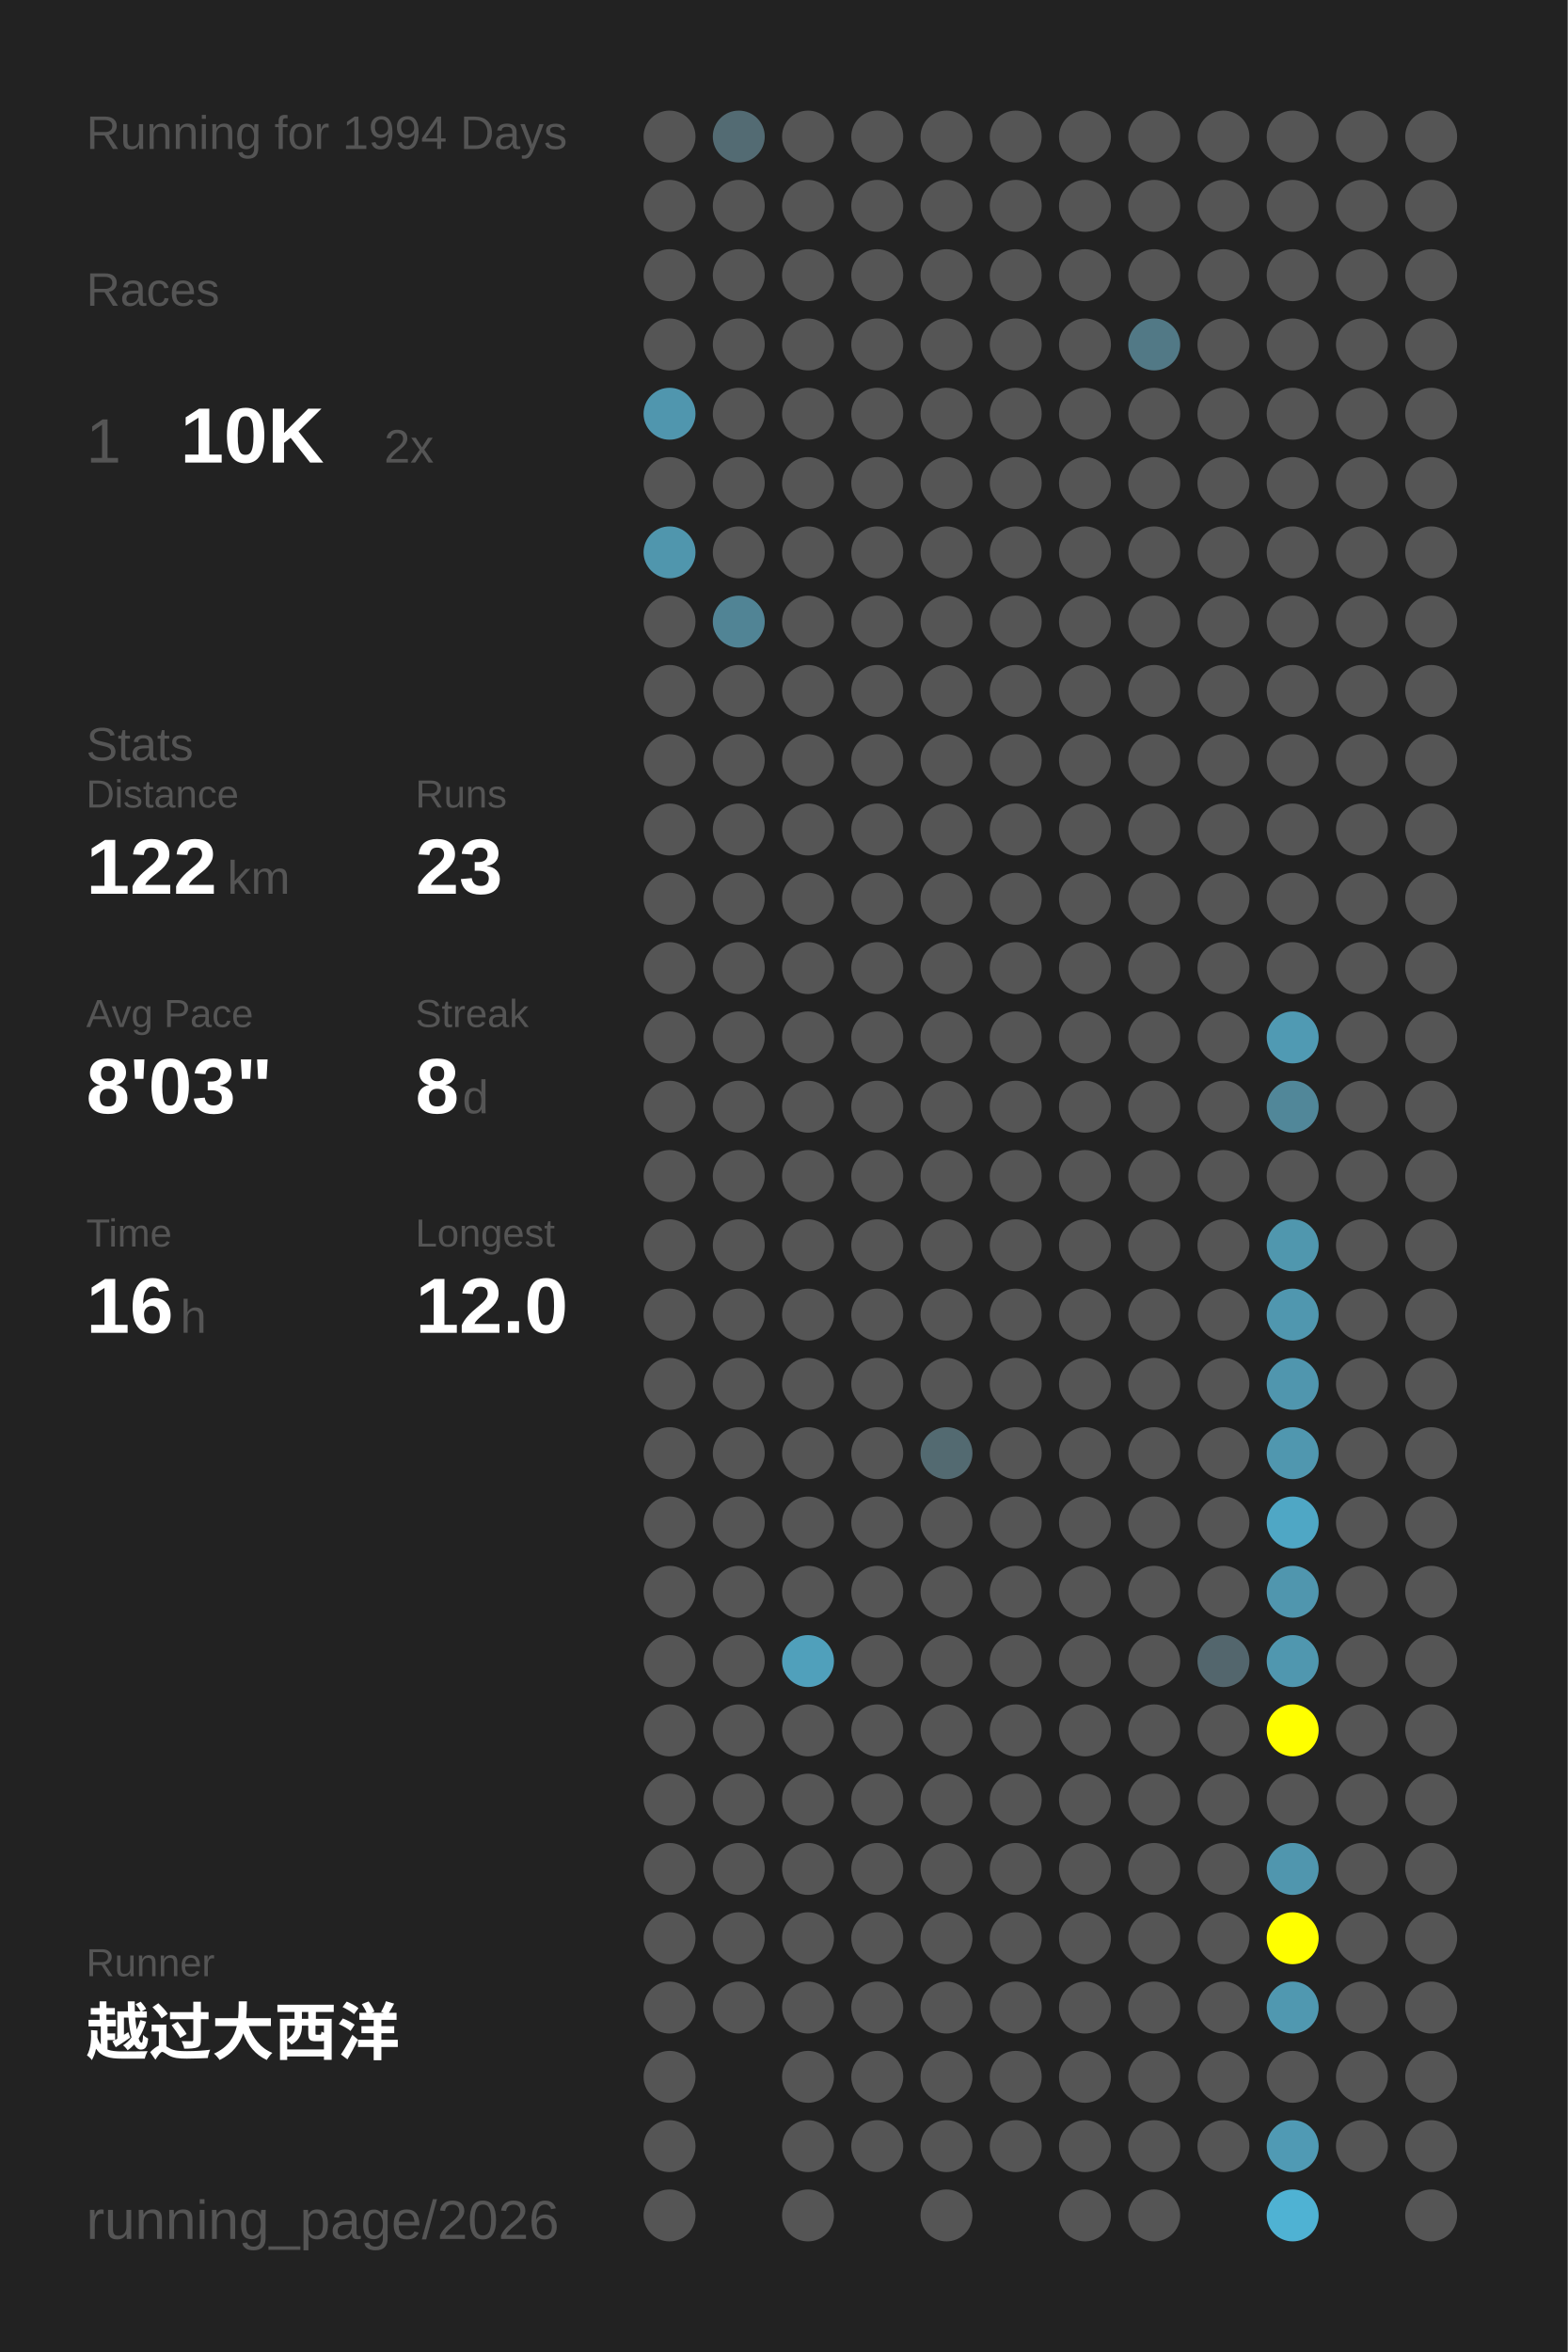
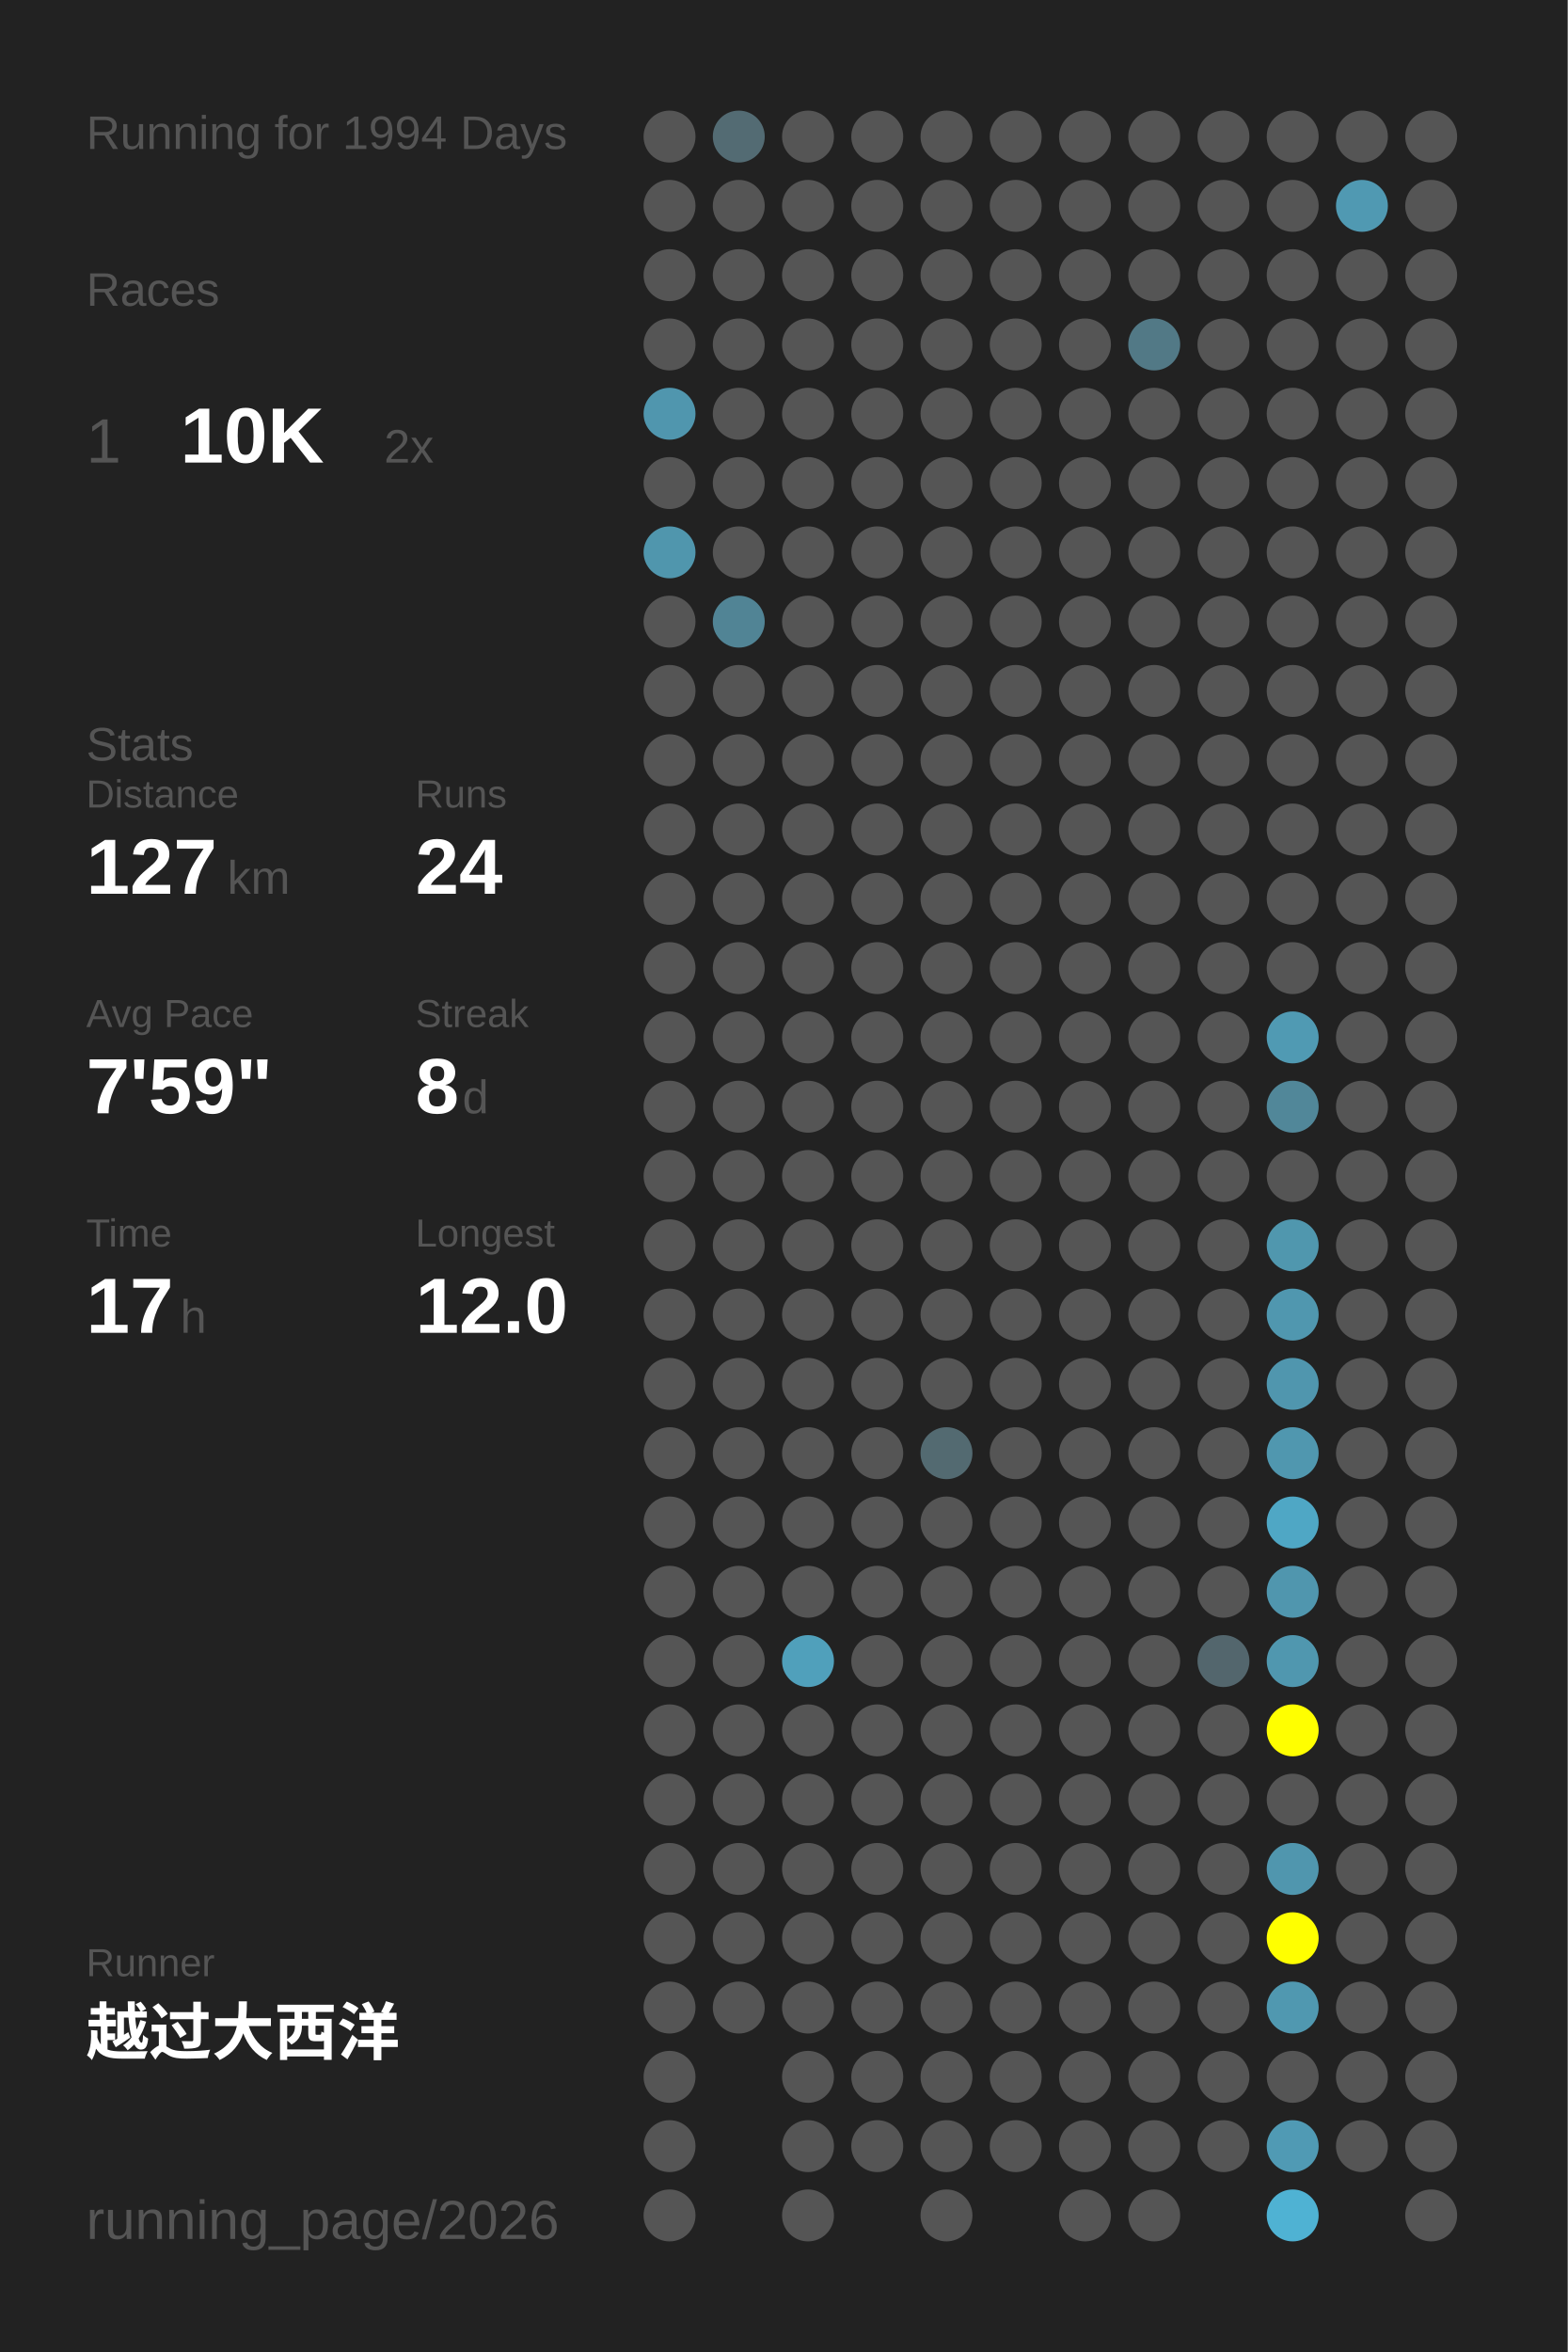
<svg xmlns="http://www.w3.org/2000/svg" baseProfile="full" height="300mm" version="1.1" viewBox="0,0,200,300" width="200mm">
  <defs />
  <rect fill="#222222" height="300" width="200" x="0" y="0" />
  <text fill="#555555" style="font-size:6px; font-family:Arial;" x="11" y="19">Running for 1994 Days</text>
  <text fill="#555555" style="font-size:6px; font-family:Arial;" x="11" y="39">Races</text>
  <text fill="#555555" style="font-size:8px; font-family:Arial;" x="11" y="59">1</text>
  <text fill="#FFFFFF" style="font-size:10px; font-family:Arial; font-weight:bold;" x="23" y="59">10K</text>
  <text fill="#555555" style="font-size:6px; font-family:Arial;" x="49" y="59">2x</text>
  <text fill="#555555" style="font-size:6px; font-family:Arial;" x="11" y="97">Stats</text>
  <text fill="#555555" style="font-size:5px; font-family:Arial;" x="11" y="103">Distance</text>
-   <text fill="#FFFFFF" style="font-size:10px; font-family:Arial; font-weight:bold;" x="11" y="114">122</text>
+   <text fill="#FFFFFF" style="font-size:10px; font-family:Arial; font-weight:bold;" x="11" y="114">127</text>
  <text fill="#555555" style="font-size:6px; font-family:Arial;" x="29" y="114">km</text>
  <text fill="#555555" style="font-size:5px; font-family:Arial;" x="53" y="103">Runs</text>
-   <text fill="#FFFFFF" style="font-size:10px; font-family:Arial; font-weight:bold;" x="53" y="114">23</text>
+   <text fill="#FFFFFF" style="font-size:10px; font-family:Arial; font-weight:bold;" x="53" y="114">24</text>
  <text fill="#555555" style="font-size:5px; font-family:Arial;" x="11" y="131">Avg Pace</text>
-   <text fill="#FFFFFF" style="font-size:10px; font-family:Arial; font-weight:bold;" x="11" y="142">8'03"</text>
+   <text fill="#FFFFFF" style="font-size:10px; font-family:Arial; font-weight:bold;" x="11" y="142">7'59"</text>
  <text fill="#555555" style="font-size:5px; font-family:Arial;" x="53" y="131">Streak</text>
  <text fill="#FFFFFF" style="font-size:10px; font-family:Arial; font-weight:bold;" x="53" y="142">8</text>
  <text fill="#555555" style="font-size:6px; font-family:Arial;" x="59" y="142">d</text>
  <text fill="#555555" style="font-size:5px; font-family:Arial;" x="11" y="159">Time</text>
-   <text fill="#FFFFFF" style="font-size:10px; font-family:Arial; font-weight:bold;" x="11" y="170">16</text>
+   <text fill="#FFFFFF" style="font-size:10px; font-family:Arial; font-weight:bold;" x="11" y="170">17</text>
  <text fill="#555555" style="font-size:6px; font-family:Arial;" x="23" y="170">h</text>
  <text fill="#555555" style="font-size:5px; font-family:Arial;" x="53" y="159">Longest</text>
  <text fill="#FFFFFF" style="font-size:10px; font-family:Arial; font-weight:bold;" x="53" y="170">12.0</text>
  <text fill="#555555" style="font-size:5px; font-family:Arial;" x="11" y="252.065">Runner</text>
  <text fill="#FFFFFF" style="font-size:8px; font-family:Arial; font-weight:bold;" x="11" y="262.065">越过大西洋</text>
  <text fill="#555555" style="font-size:7px; font-family:Arial;" x="11" y="285.581">running_page/2026</text>
  <circle cx="85.417" cy="17.419" fill="#555555" r="3.312" />
  <circle cx="85.417" cy="26.258" fill="#555555" r="3.312" />
  <circle cx="85.417" cy="35.097" fill="#555555" r="3.312" />
  <circle cx="85.417" cy="43.935" fill="#555555" r="3.312" />
  <circle cx="85.417" cy="52.774" fill="#5096ae" r="3.312" />
  <circle cx="85.417" cy="61.613" fill="#555555" r="3.312" />
  <circle cx="85.417" cy="70.452" fill="#5096ad" r="3.312" />
  <circle cx="85.417" cy="79.29" fill="#555555" r="3.312" />
  <circle cx="85.417" cy="88.129" fill="#555555" r="3.312" />
  <circle cx="85.417" cy="96.968" fill="#555555" r="3.312" />
  <circle cx="85.417" cy="105.806" fill="#555555" r="3.312" />
  <circle cx="85.417" cy="114.645" fill="#555555" r="3.312" />
  <circle cx="85.417" cy="123.484" fill="#555555" r="3.312" />
  <circle cx="85.417" cy="132.323" fill="#555555" r="3.312" />
  <circle cx="85.417" cy="141.161" fill="#555555" r="3.312" />
  <circle cx="85.417" cy="150" fill="#555555" r="3.312" />
  <circle cx="85.417" cy="158.839" fill="#555555" r="3.312" />
  <circle cx="85.417" cy="167.677" fill="#555555" r="3.312" />
  <circle cx="85.417" cy="176.516" fill="#555555" r="3.312" />
  <circle cx="85.417" cy="185.355" fill="#555555" r="3.312" />
  <circle cx="85.417" cy="194.194" fill="#555555" r="3.312" />
  <circle cx="85.417" cy="203.032" fill="#555555" r="3.312" />
  <circle cx="85.417" cy="211.871" fill="#555555" r="3.312" />
  <circle cx="85.417" cy="220.71" fill="#555555" r="3.312" />
  <circle cx="85.417" cy="229.548" fill="#555555" r="3.312" />
  <circle cx="85.417" cy="238.387" fill="#555555" r="3.312" />
  <circle cx="85.417" cy="247.226" fill="#555555" r="3.312" />
  <circle cx="85.417" cy="256.065" fill="#555555" r="3.312" />
  <circle cx="85.417" cy="264.903" fill="#555555" r="3.312" />
  <circle cx="85.417" cy="273.742" fill="#555555" r="3.312" />
  <circle cx="85.417" cy="282.581" fill="#555555" r="3.312" />
  <circle cx="94.25" cy="17.419" fill="#536b73" r="3.312" />
  <circle cx="94.25" cy="26.258" fill="#555555" r="3.312" />
  <circle cx="94.25" cy="35.097" fill="#555555" r="3.312" />
  <circle cx="94.25" cy="43.935" fill="#555555" r="3.312" />
  <circle cx="94.25" cy="52.774" fill="#555555" r="3.312" />
  <circle cx="94.25" cy="61.613" fill="#555555" r="3.312" />
  <circle cx="94.25" cy="70.452" fill="#555555" r="3.312" />
  <circle cx="94.25" cy="79.29" fill="#518495" r="3.312" />
  <circle cx="94.25" cy="88.129" fill="#555555" r="3.312" />
  <circle cx="94.25" cy="96.968" fill="#555555" r="3.312" />
  <circle cx="94.25" cy="105.806" fill="#555555" r="3.312" />
  <circle cx="94.25" cy="114.645" fill="#555555" r="3.312" />
  <circle cx="94.25" cy="123.484" fill="#555555" r="3.312" />
  <circle cx="94.25" cy="132.323" fill="#555555" r="3.312" />
  <circle cx="94.25" cy="141.161" fill="#555555" r="3.312" />
  <circle cx="94.25" cy="150" fill="#555555" r="3.312" />
  <circle cx="94.25" cy="158.839" fill="#555555" r="3.312" />
  <circle cx="94.25" cy="167.677" fill="#555555" r="3.312" />
  <circle cx="94.25" cy="176.516" fill="#555555" r="3.312" />
  <circle cx="94.25" cy="185.355" fill="#555555" r="3.312" />
  <circle cx="94.25" cy="194.194" fill="#555555" r="3.312" />
  <circle cx="94.25" cy="203.032" fill="#555555" r="3.312" />
  <circle cx="94.25" cy="211.871" fill="#555555" r="3.312" />
  <circle cx="94.25" cy="220.71" fill="#555555" r="3.312" />
  <circle cx="94.25" cy="229.548" fill="#555555" r="3.312" />
  <circle cx="94.25" cy="238.387" fill="#555555" r="3.312" />
  <circle cx="94.25" cy="247.226" fill="#555555" r="3.312" />
  <circle cx="94.25" cy="256.065" fill="#555555" r="3.312" />
  <circle cx="103.083" cy="17.419" fill="#555555" r="3.312" />
  <circle cx="103.083" cy="26.258" fill="#555555" r="3.312" />
  <circle cx="103.083" cy="35.097" fill="#555555" r="3.312" />
  <circle cx="103.083" cy="43.935" fill="#555555" r="3.312" />
  <circle cx="103.083" cy="52.774" fill="#555555" r="3.312" />
  <circle cx="103.083" cy="61.613" fill="#555555" r="3.312" />
  <circle cx="103.083" cy="70.452" fill="#555555" r="3.312" />
  <circle cx="103.083" cy="79.29" fill="#555555" r="3.312" />
  <circle cx="103.083" cy="88.129" fill="#555555" r="3.312" />
  <circle cx="103.083" cy="96.968" fill="#555555" r="3.312" />
  <circle cx="103.083" cy="105.806" fill="#555555" r="3.312" />
  <circle cx="103.083" cy="114.645" fill="#555555" r="3.312" />
  <circle cx="103.083" cy="123.484" fill="#555555" r="3.312" />
  <circle cx="103.083" cy="132.323" fill="#555555" r="3.312" />
  <circle cx="103.083" cy="141.161" fill="#555555" r="3.312" />
  <circle cx="103.083" cy="150" fill="#555555" r="3.312" />
  <circle cx="103.083" cy="158.839" fill="#555555" r="3.312" />
  <circle cx="103.083" cy="167.677" fill="#555555" r="3.312" />
  <circle cx="103.083" cy="176.516" fill="#555555" r="3.312" />
  <circle cx="103.083" cy="185.355" fill="#555555" r="3.312" />
  <circle cx="103.083" cy="194.194" fill="#555555" r="3.312" />
  <circle cx="103.083" cy="203.032" fill="#555555" r="3.312" />
  <circle cx="103.083" cy="211.871" fill="#50a0bb" r="3.312" />
  <circle cx="103.083" cy="220.71" fill="#555555" r="3.312" />
  <circle cx="103.083" cy="229.548" fill="#555555" r="3.312" />
  <circle cx="103.083" cy="238.387" fill="#555555" r="3.312" />
  <circle cx="103.083" cy="247.226" fill="#555555" r="3.312" />
  <circle cx="103.083" cy="256.065" fill="#555555" r="3.312" />
  <circle cx="103.083" cy="264.903" fill="#555555" r="3.312" />
  <circle cx="103.083" cy="273.742" fill="#555555" r="3.312" />
  <circle cx="103.083" cy="282.581" fill="#555555" r="3.312" />
  <circle cx="111.917" cy="17.419" fill="#555555" r="3.312" />
  <circle cx="111.917" cy="26.258" fill="#555555" r="3.312" />
  <circle cx="111.917" cy="35.097" fill="#555555" r="3.312" />
  <circle cx="111.917" cy="43.935" fill="#555555" r="3.312" />
  <circle cx="111.917" cy="52.774" fill="#555555" r="3.312" />
  <circle cx="111.917" cy="61.613" fill="#555555" r="3.312" />
  <circle cx="111.917" cy="70.452" fill="#555555" r="3.312" />
  <circle cx="111.917" cy="79.29" fill="#555555" r="3.312" />
  <circle cx="111.917" cy="88.129" fill="#555555" r="3.312" />
  <circle cx="111.917" cy="96.968" fill="#555555" r="3.312" />
  <circle cx="111.917" cy="105.806" fill="#555555" r="3.312" />
  <circle cx="111.917" cy="114.645" fill="#555555" r="3.312" />
  <circle cx="111.917" cy="123.484" fill="#555555" r="3.312" />
  <circle cx="111.917" cy="132.323" fill="#555555" r="3.312" />
  <circle cx="111.917" cy="141.161" fill="#555555" r="3.312" />
  <circle cx="111.917" cy="150" fill="#555555" r="3.312" />
  <circle cx="111.917" cy="158.839" fill="#555555" r="3.312" />
  <circle cx="111.917" cy="167.677" fill="#555555" r="3.312" />
  <circle cx="111.917" cy="176.516" fill="#555555" r="3.312" />
  <circle cx="111.917" cy="185.355" fill="#555555" r="3.312" />
  <circle cx="111.917" cy="194.194" fill="#555555" r="3.312" />
  <circle cx="111.917" cy="203.032" fill="#555555" r="3.312" />
  <circle cx="111.917" cy="211.871" fill="#555555" r="3.312" />
  <circle cx="111.917" cy="220.71" fill="#555555" r="3.312" />
  <circle cx="111.917" cy="229.548" fill="#555555" r="3.312" />
  <circle cx="111.917" cy="238.387" fill="#555555" r="3.312" />
  <circle cx="111.917" cy="247.226" fill="#555555" r="3.312" />
  <circle cx="111.917" cy="256.065" fill="#555555" r="3.312" />
  <circle cx="111.917" cy="264.903" fill="#555555" r="3.312" />
  <circle cx="111.917" cy="273.742" fill="#555555" r="3.312" />
  <circle cx="120.75" cy="17.419" fill="#555555" r="3.312" />
  <circle cx="120.75" cy="26.258" fill="#555555" r="3.312" />
  <circle cx="120.75" cy="35.097" fill="#555555" r="3.312" />
  <circle cx="120.75" cy="43.935" fill="#555555" r="3.312" />
  <circle cx="120.75" cy="52.774" fill="#555555" r="3.312" />
  <circle cx="120.75" cy="61.613" fill="#555555" r="3.312" />
  <circle cx="120.75" cy="70.452" fill="#555555" r="3.312" />
  <circle cx="120.75" cy="79.29" fill="#555555" r="3.312" />
  <circle cx="120.75" cy="88.129" fill="#555555" r="3.312" />
  <circle cx="120.75" cy="96.968" fill="#555555" r="3.312" />
  <circle cx="120.75" cy="105.806" fill="#555555" r="3.312" />
  <circle cx="120.75" cy="114.645" fill="#555555" r="3.312" />
  <circle cx="120.75" cy="123.484" fill="#555555" r="3.312" />
  <circle cx="120.75" cy="132.323" fill="#555555" r="3.312" />
  <circle cx="120.75" cy="141.161" fill="#555555" r="3.312" />
  <circle cx="120.75" cy="150" fill="#555555" r="3.312" />
  <circle cx="120.75" cy="158.839" fill="#555555" r="3.312" />
  <circle cx="120.75" cy="167.677" fill="#555555" r="3.312" />
  <circle cx="120.75" cy="176.516" fill="#555555" r="3.312" />
  <circle cx="120.75" cy="185.355" fill="#536a71" r="3.312" />
  <circle cx="120.75" cy="194.194" fill="#555555" r="3.312" />
  <circle cx="120.75" cy="203.032" fill="#555555" r="3.312" />
  <circle cx="120.75" cy="211.871" fill="#555555" r="3.312" />
  <circle cx="120.75" cy="220.71" fill="#555555" r="3.312" />
  <circle cx="120.75" cy="229.548" fill="#555555" r="3.312" />
  <circle cx="120.75" cy="238.387" fill="#555555" r="3.312" />
  <circle cx="120.75" cy="247.226" fill="#555555" r="3.312" />
  <circle cx="120.75" cy="256.065" fill="#555555" r="3.312" />
  <circle cx="120.75" cy="264.903" fill="#555555" r="3.312" />
  <circle cx="120.75" cy="273.742" fill="#555555" r="3.312" />
  <circle cx="120.75" cy="282.581" fill="#555555" r="3.312" />
  <circle cx="129.583" cy="17.419" fill="#555555" r="3.312" />
  <circle cx="129.583" cy="26.258" fill="#555555" r="3.312" />
  <circle cx="129.583" cy="35.097" fill="#555555" r="3.312" />
  <circle cx="129.583" cy="43.935" fill="#555555" r="3.312" />
  <circle cx="129.583" cy="52.774" fill="#555555" r="3.312" />
  <circle cx="129.583" cy="61.613" fill="#555555" r="3.312" />
  <circle cx="129.583" cy="70.452" fill="#555555" r="3.312" />
  <circle cx="129.583" cy="79.29" fill="#555555" r="3.312" />
  <circle cx="129.583" cy="88.129" fill="#555555" r="3.312" />
  <circle cx="129.583" cy="96.968" fill="#555555" r="3.312" />
  <circle cx="129.583" cy="105.806" fill="#555555" r="3.312" />
  <circle cx="129.583" cy="114.645" fill="#555555" r="3.312" />
  <circle cx="129.583" cy="123.484" fill="#555555" r="3.312" />
  <circle cx="129.583" cy="132.323" fill="#555555" r="3.312" />
  <circle cx="129.583" cy="141.161" fill="#555555" r="3.312" />
  <circle cx="129.583" cy="150" fill="#555555" r="3.312" />
  <circle cx="129.583" cy="158.839" fill="#555555" r="3.312" />
  <circle cx="129.583" cy="167.677" fill="#555555" r="3.312" />
  <circle cx="129.583" cy="176.516" fill="#555555" r="3.312" />
  <circle cx="129.583" cy="185.355" fill="#555555" r="3.312" />
  <circle cx="129.583" cy="194.194" fill="#555555" r="3.312" />
  <circle cx="129.583" cy="203.032" fill="#555555" r="3.312" />
  <circle cx="129.583" cy="211.871" fill="#555555" r="3.312" />
  <circle cx="129.583" cy="220.71" fill="#555555" r="3.312" />
  <circle cx="129.583" cy="229.548" fill="#555555" r="3.312" />
  <circle cx="129.583" cy="238.387" fill="#555555" r="3.312" />
  <circle cx="129.583" cy="247.226" fill="#555555" r="3.312" />
  <circle cx="129.583" cy="256.065" fill="#555555" r="3.312" />
  <circle cx="129.583" cy="264.903" fill="#555555" r="3.312" />
  <circle cx="129.583" cy="273.742" fill="#555555" r="3.312" />
  <circle cx="138.417" cy="17.419" fill="#555555" r="3.312" />
  <circle cx="138.417" cy="26.258" fill="#555555" r="3.312" />
  <circle cx="138.417" cy="35.097" fill="#555555" r="3.312" />
  <circle cx="138.417" cy="43.935" fill="#555555" r="3.312" />
  <circle cx="138.417" cy="52.774" fill="#555555" r="3.312" />
  <circle cx="138.417" cy="61.613" fill="#555555" r="3.312" />
  <circle cx="138.417" cy="70.452" fill="#555555" r="3.312" />
  <circle cx="138.417" cy="79.29" fill="#555555" r="3.312" />
  <circle cx="138.417" cy="88.129" fill="#555555" r="3.312" />
  <circle cx="138.417" cy="96.968" fill="#555555" r="3.312" />
  <circle cx="138.417" cy="105.806" fill="#555555" r="3.312" />
  <circle cx="138.417" cy="114.645" fill="#555555" r="3.312" />
  <circle cx="138.417" cy="123.484" fill="#555555" r="3.312" />
  <circle cx="138.417" cy="132.323" fill="#555555" r="3.312" />
  <circle cx="138.417" cy="141.161" fill="#555555" r="3.312" />
  <circle cx="138.417" cy="150" fill="#555555" r="3.312" />
  <circle cx="138.417" cy="158.839" fill="#555555" r="3.312" />
  <circle cx="138.417" cy="167.677" fill="#555555" r="3.312" />
  <circle cx="138.417" cy="176.516" fill="#555555" r="3.312" />
  <circle cx="138.417" cy="185.355" fill="#555555" r="3.312" />
  <circle cx="138.417" cy="194.194" fill="#555555" r="3.312" />
  <circle cx="138.417" cy="203.032" fill="#555555" r="3.312" />
  <circle cx="138.417" cy="211.871" fill="#555555" r="3.312" />
  <circle cx="138.417" cy="220.71" fill="#555555" r="3.312" />
  <circle cx="138.417" cy="229.548" fill="#555555" r="3.312" />
  <circle cx="138.417" cy="238.387" fill="#555555" r="3.312" />
  <circle cx="138.417" cy="247.226" fill="#555555" r="3.312" />
  <circle cx="138.417" cy="256.065" fill="#555555" r="3.312" />
  <circle cx="138.417" cy="264.903" fill="#555555" r="3.312" />
  <circle cx="138.417" cy="273.742" fill="#555555" r="3.312" />
  <circle cx="138.417" cy="282.581" fill="#555555" r="3.312" />
  <circle cx="147.25" cy="17.419" fill="#555555" r="3.312" />
  <circle cx="147.25" cy="26.258" fill="#555555" r="3.312" />
  <circle cx="147.25" cy="35.097" fill="#555555" r="3.312" />
  <circle cx="147.25" cy="43.935" fill="#527986" r="3.312" />
  <circle cx="147.25" cy="52.774" fill="#555555" r="3.312" />
  <circle cx="147.25" cy="61.613" fill="#555555" r="3.312" />
  <circle cx="147.25" cy="70.452" fill="#555555" r="3.312" />
  <circle cx="147.25" cy="79.29" fill="#555555" r="3.312" />
  <circle cx="147.25" cy="88.129" fill="#555555" r="3.312" />
  <circle cx="147.25" cy="96.968" fill="#555555" r="3.312" />
  <circle cx="147.25" cy="105.806" fill="#555555" r="3.312" />
  <circle cx="147.25" cy="114.645" fill="#555555" r="3.312" />
  <circle cx="147.25" cy="123.484" fill="#555555" r="3.312" />
  <circle cx="147.25" cy="132.323" fill="#555555" r="3.312" />
  <circle cx="147.25" cy="141.161" fill="#555555" r="3.312" />
  <circle cx="147.25" cy="150" fill="#555555" r="3.312" />
  <circle cx="147.25" cy="158.839" fill="#555555" r="3.312" />
  <circle cx="147.25" cy="167.677" fill="#555555" r="3.312" />
  <circle cx="147.25" cy="176.516" fill="#555555" r="3.312" />
  <circle cx="147.25" cy="185.355" fill="#555555" r="3.312" />
  <circle cx="147.25" cy="194.194" fill="#555555" r="3.312" />
  <circle cx="147.25" cy="203.032" fill="#555555" r="3.312" />
  <circle cx="147.25" cy="211.871" fill="#555555" r="3.312" />
  <circle cx="147.25" cy="220.71" fill="#555555" r="3.312" />
  <circle cx="147.25" cy="229.548" fill="#555555" r="3.312" />
  <circle cx="147.25" cy="238.387" fill="#555555" r="3.312" />
  <circle cx="147.25" cy="247.226" fill="#555555" r="3.312" />
  <circle cx="147.25" cy="256.065" fill="#555555" r="3.312" />
  <circle cx="147.25" cy="264.903" fill="#555555" r="3.312" />
  <circle cx="147.25" cy="273.742" fill="#555555" r="3.312" />
  <circle cx="147.25" cy="282.581" fill="#555555" r="3.312" />
  <circle cx="156.083" cy="17.419" fill="#555555" r="3.312" />
  <circle cx="156.083" cy="26.258" fill="#555555" r="3.312" />
  <circle cx="156.083" cy="35.097" fill="#555555" r="3.312" />
  <circle cx="156.083" cy="43.935" fill="#555555" r="3.312" />
  <circle cx="156.083" cy="52.774" fill="#555555" r="3.312" />
  <circle cx="156.083" cy="61.613" fill="#555555" r="3.312" />
  <circle cx="156.083" cy="70.452" fill="#555555" r="3.312" />
  <circle cx="156.083" cy="79.29" fill="#555555" r="3.312" />
  <circle cx="156.083" cy="88.129" fill="#555555" r="3.312" />
  <circle cx="156.083" cy="96.968" fill="#555555" r="3.312" />
  <circle cx="156.083" cy="105.806" fill="#555555" r="3.312" />
  <circle cx="156.083" cy="114.645" fill="#555555" r="3.312" />
  <circle cx="156.083" cy="123.484" fill="#555555" r="3.312" />
  <circle cx="156.083" cy="132.323" fill="#555555" r="3.312" />
  <circle cx="156.083" cy="141.161" fill="#555555" r="3.312" />
  <circle cx="156.083" cy="150" fill="#555555" r="3.312" />
  <circle cx="156.083" cy="158.839" fill="#555555" r="3.312" />
  <circle cx="156.083" cy="167.677" fill="#555555" r="3.312" />
  <circle cx="156.083" cy="176.516" fill="#555555" r="3.312" />
  <circle cx="156.083" cy="185.355" fill="#555555" r="3.312" />
  <circle cx="156.083" cy="194.194" fill="#555555" r="3.312" />
  <circle cx="156.083" cy="203.032" fill="#555555" r="3.312" />
  <circle cx="156.083" cy="211.871" fill="#53666d" r="3.312" />
  <circle cx="156.083" cy="220.71" fill="#555555" r="3.312" />
  <circle cx="156.083" cy="229.548" fill="#555555" r="3.312" />
  <circle cx="156.083" cy="238.387" fill="#555555" r="3.312" />
  <circle cx="156.083" cy="247.226" fill="#555555" r="3.312" />
  <circle cx="156.083" cy="256.065" fill="#555555" r="3.312" />
  <circle cx="156.083" cy="264.903" fill="#555555" r="3.312" />
  <circle cx="156.083" cy="273.742" fill="#555555" r="3.312" />
  <circle cx="164.917" cy="17.419" fill="#555555" r="3.312" />
  <circle cx="164.917" cy="26.258" fill="#555555" r="3.312" />
  <circle cx="164.917" cy="35.097" fill="#555555" r="3.312" />
  <circle cx="164.917" cy="43.935" fill="#555555" r="3.312" />
  <circle cx="164.917" cy="52.774" fill="#555555" r="3.312" />
  <circle cx="164.917" cy="61.613" fill="#555555" r="3.312" />
  <circle cx="164.917" cy="70.452" fill="#555555" r="3.312" />
  <circle cx="164.917" cy="79.29" fill="#555555" r="3.312" />
  <circle cx="164.917" cy="88.129" fill="#555555" r="3.312" />
  <circle cx="164.917" cy="96.968" fill="#555555" r="3.312" />
  <circle cx="164.917" cy="105.806" fill="#555555" r="3.312" />
  <circle cx="164.917" cy="114.645" fill="#555555" r="3.312" />
  <circle cx="164.917" cy="123.484" fill="#555555" r="3.312" />
  <circle cx="164.917" cy="132.323" fill="#509ab3" r="3.312" />
  <circle cx="164.917" cy="141.161" fill="#518799" r="3.312" />
  <circle cx="164.917" cy="150" fill="#555555" r="3.312" />
  <circle cx="164.917" cy="158.839" fill="#5097ae" r="3.312" />
  <circle cx="164.917" cy="167.677" fill="#5097af" r="3.312" />
  <circle cx="164.917" cy="176.516" fill="#5096ae" r="3.312" />
  <circle cx="164.917" cy="185.355" fill="#5097af" r="3.312" />
  <circle cx="164.917" cy="194.194" fill="#4fa7c5" r="3.312" />
  <circle cx="164.917" cy="203.032" fill="#5096ae" r="3.312" />
  <circle cx="164.917" cy="211.871" fill="#5097af" r="3.312" />
  <circle cx="164.917" cy="220.71" fill="#FFFF00" r="3.312" />
  <circle cx="164.917" cy="229.548" fill="#555555" r="3.312" />
  <circle cx="164.917" cy="238.387" fill="#5096ae" r="3.312" />
  <circle cx="164.917" cy="247.226" fill="#FFFF00" r="3.312" />
  <circle cx="164.917" cy="256.065" fill="#5098b0" r="3.312" />
  <circle cx="164.917" cy="264.903" fill="#555555" r="3.312" />
  <circle cx="164.917" cy="273.742" fill="#509ab4" r="3.312" />
  <circle cx="164.917" cy="282.581" fill="#4fb2d3" r="3.312" />
  <circle cx="173.75" cy="17.419" fill="#555555" r="3.312" />
-   <circle cx="173.75" cy="26.258" fill="#555555" r="3.312" />
+   <circle cx="173.75" cy="26.258" fill="#5099b2" r="3.312" />
  <circle cx="173.75" cy="35.097" fill="#555555" r="3.312" />
  <circle cx="173.75" cy="43.935" fill="#555555" r="3.312" />
  <circle cx="173.75" cy="52.774" fill="#555555" r="3.312" />
  <circle cx="173.75" cy="61.613" fill="#555555" r="3.312" />
  <circle cx="173.75" cy="70.452" fill="#555555" r="3.312" />
  <circle cx="173.75" cy="79.29" fill="#555555" r="3.312" />
  <circle cx="173.75" cy="88.129" fill="#555555" r="3.312" />
  <circle cx="173.75" cy="96.968" fill="#555555" r="3.312" />
  <circle cx="173.75" cy="105.806" fill="#555555" r="3.312" />
  <circle cx="173.75" cy="114.645" fill="#555555" r="3.312" />
  <circle cx="173.75" cy="123.484" fill="#555555" r="3.312" />
  <circle cx="173.75" cy="132.323" fill="#555555" r="3.312" />
  <circle cx="173.75" cy="141.161" fill="#555555" r="3.312" />
  <circle cx="173.75" cy="150" fill="#555555" r="3.312" />
  <circle cx="173.75" cy="158.839" fill="#555555" r="3.312" />
  <circle cx="173.75" cy="167.677" fill="#555555" r="3.312" />
  <circle cx="173.75" cy="176.516" fill="#555555" r="3.312" />
  <circle cx="173.75" cy="185.355" fill="#555555" r="3.312" />
  <circle cx="173.75" cy="194.194" fill="#555555" r="3.312" />
  <circle cx="173.75" cy="203.032" fill="#555555" r="3.312" />
  <circle cx="173.75" cy="211.871" fill="#555555" r="3.312" />
  <circle cx="173.75" cy="220.71" fill="#555555" r="3.312" />
  <circle cx="173.75" cy="229.548" fill="#555555" r="3.312" />
  <circle cx="173.75" cy="238.387" fill="#555555" r="3.312" />
  <circle cx="173.75" cy="247.226" fill="#555555" r="3.312" />
  <circle cx="173.75" cy="256.065" fill="#555555" r="3.312" />
  <circle cx="173.75" cy="264.903" fill="#555555" r="3.312" />
  <circle cx="173.75" cy="273.742" fill="#555555" r="3.312" />
  <circle cx="182.583" cy="17.419" fill="#555555" r="3.312" />
  <circle cx="182.583" cy="26.258" fill="#555555" r="3.312" />
  <circle cx="182.583" cy="35.097" fill="#555555" r="3.312" />
  <circle cx="182.583" cy="43.935" fill="#555555" r="3.312" />
  <circle cx="182.583" cy="52.774" fill="#555555" r="3.312" />
  <circle cx="182.583" cy="61.613" fill="#555555" r="3.312" />
  <circle cx="182.583" cy="70.452" fill="#555555" r="3.312" />
  <circle cx="182.583" cy="79.29" fill="#555555" r="3.312" />
  <circle cx="182.583" cy="88.129" fill="#555555" r="3.312" />
  <circle cx="182.583" cy="96.968" fill="#555555" r="3.312" />
  <circle cx="182.583" cy="105.806" fill="#555555" r="3.312" />
  <circle cx="182.583" cy="114.645" fill="#555555" r="3.312" />
  <circle cx="182.583" cy="123.484" fill="#555555" r="3.312" />
  <circle cx="182.583" cy="132.323" fill="#555555" r="3.312" />
  <circle cx="182.583" cy="141.161" fill="#555555" r="3.312" />
  <circle cx="182.583" cy="150" fill="#555555" r="3.312" />
  <circle cx="182.583" cy="158.839" fill="#555555" r="3.312" />
  <circle cx="182.583" cy="167.677" fill="#555555" r="3.312" />
  <circle cx="182.583" cy="176.516" fill="#555555" r="3.312" />
  <circle cx="182.583" cy="185.355" fill="#555555" r="3.312" />
  <circle cx="182.583" cy="194.194" fill="#555555" r="3.312" />
  <circle cx="182.583" cy="203.032" fill="#555555" r="3.312" />
  <circle cx="182.583" cy="211.871" fill="#555555" r="3.312" />
  <circle cx="182.583" cy="220.71" fill="#555555" r="3.312" />
  <circle cx="182.583" cy="229.548" fill="#555555" r="3.312" />
  <circle cx="182.583" cy="238.387" fill="#555555" r="3.312" />
  <circle cx="182.583" cy="247.226" fill="#555555" r="3.312" />
  <circle cx="182.583" cy="256.065" fill="#555555" r="3.312" />
  <circle cx="182.583" cy="264.903" fill="#555555" r="3.312" />
  <circle cx="182.583" cy="273.742" fill="#555555" r="3.312" />
  <circle cx="182.583" cy="282.581" fill="#555555" r="3.312" />
</svg>
